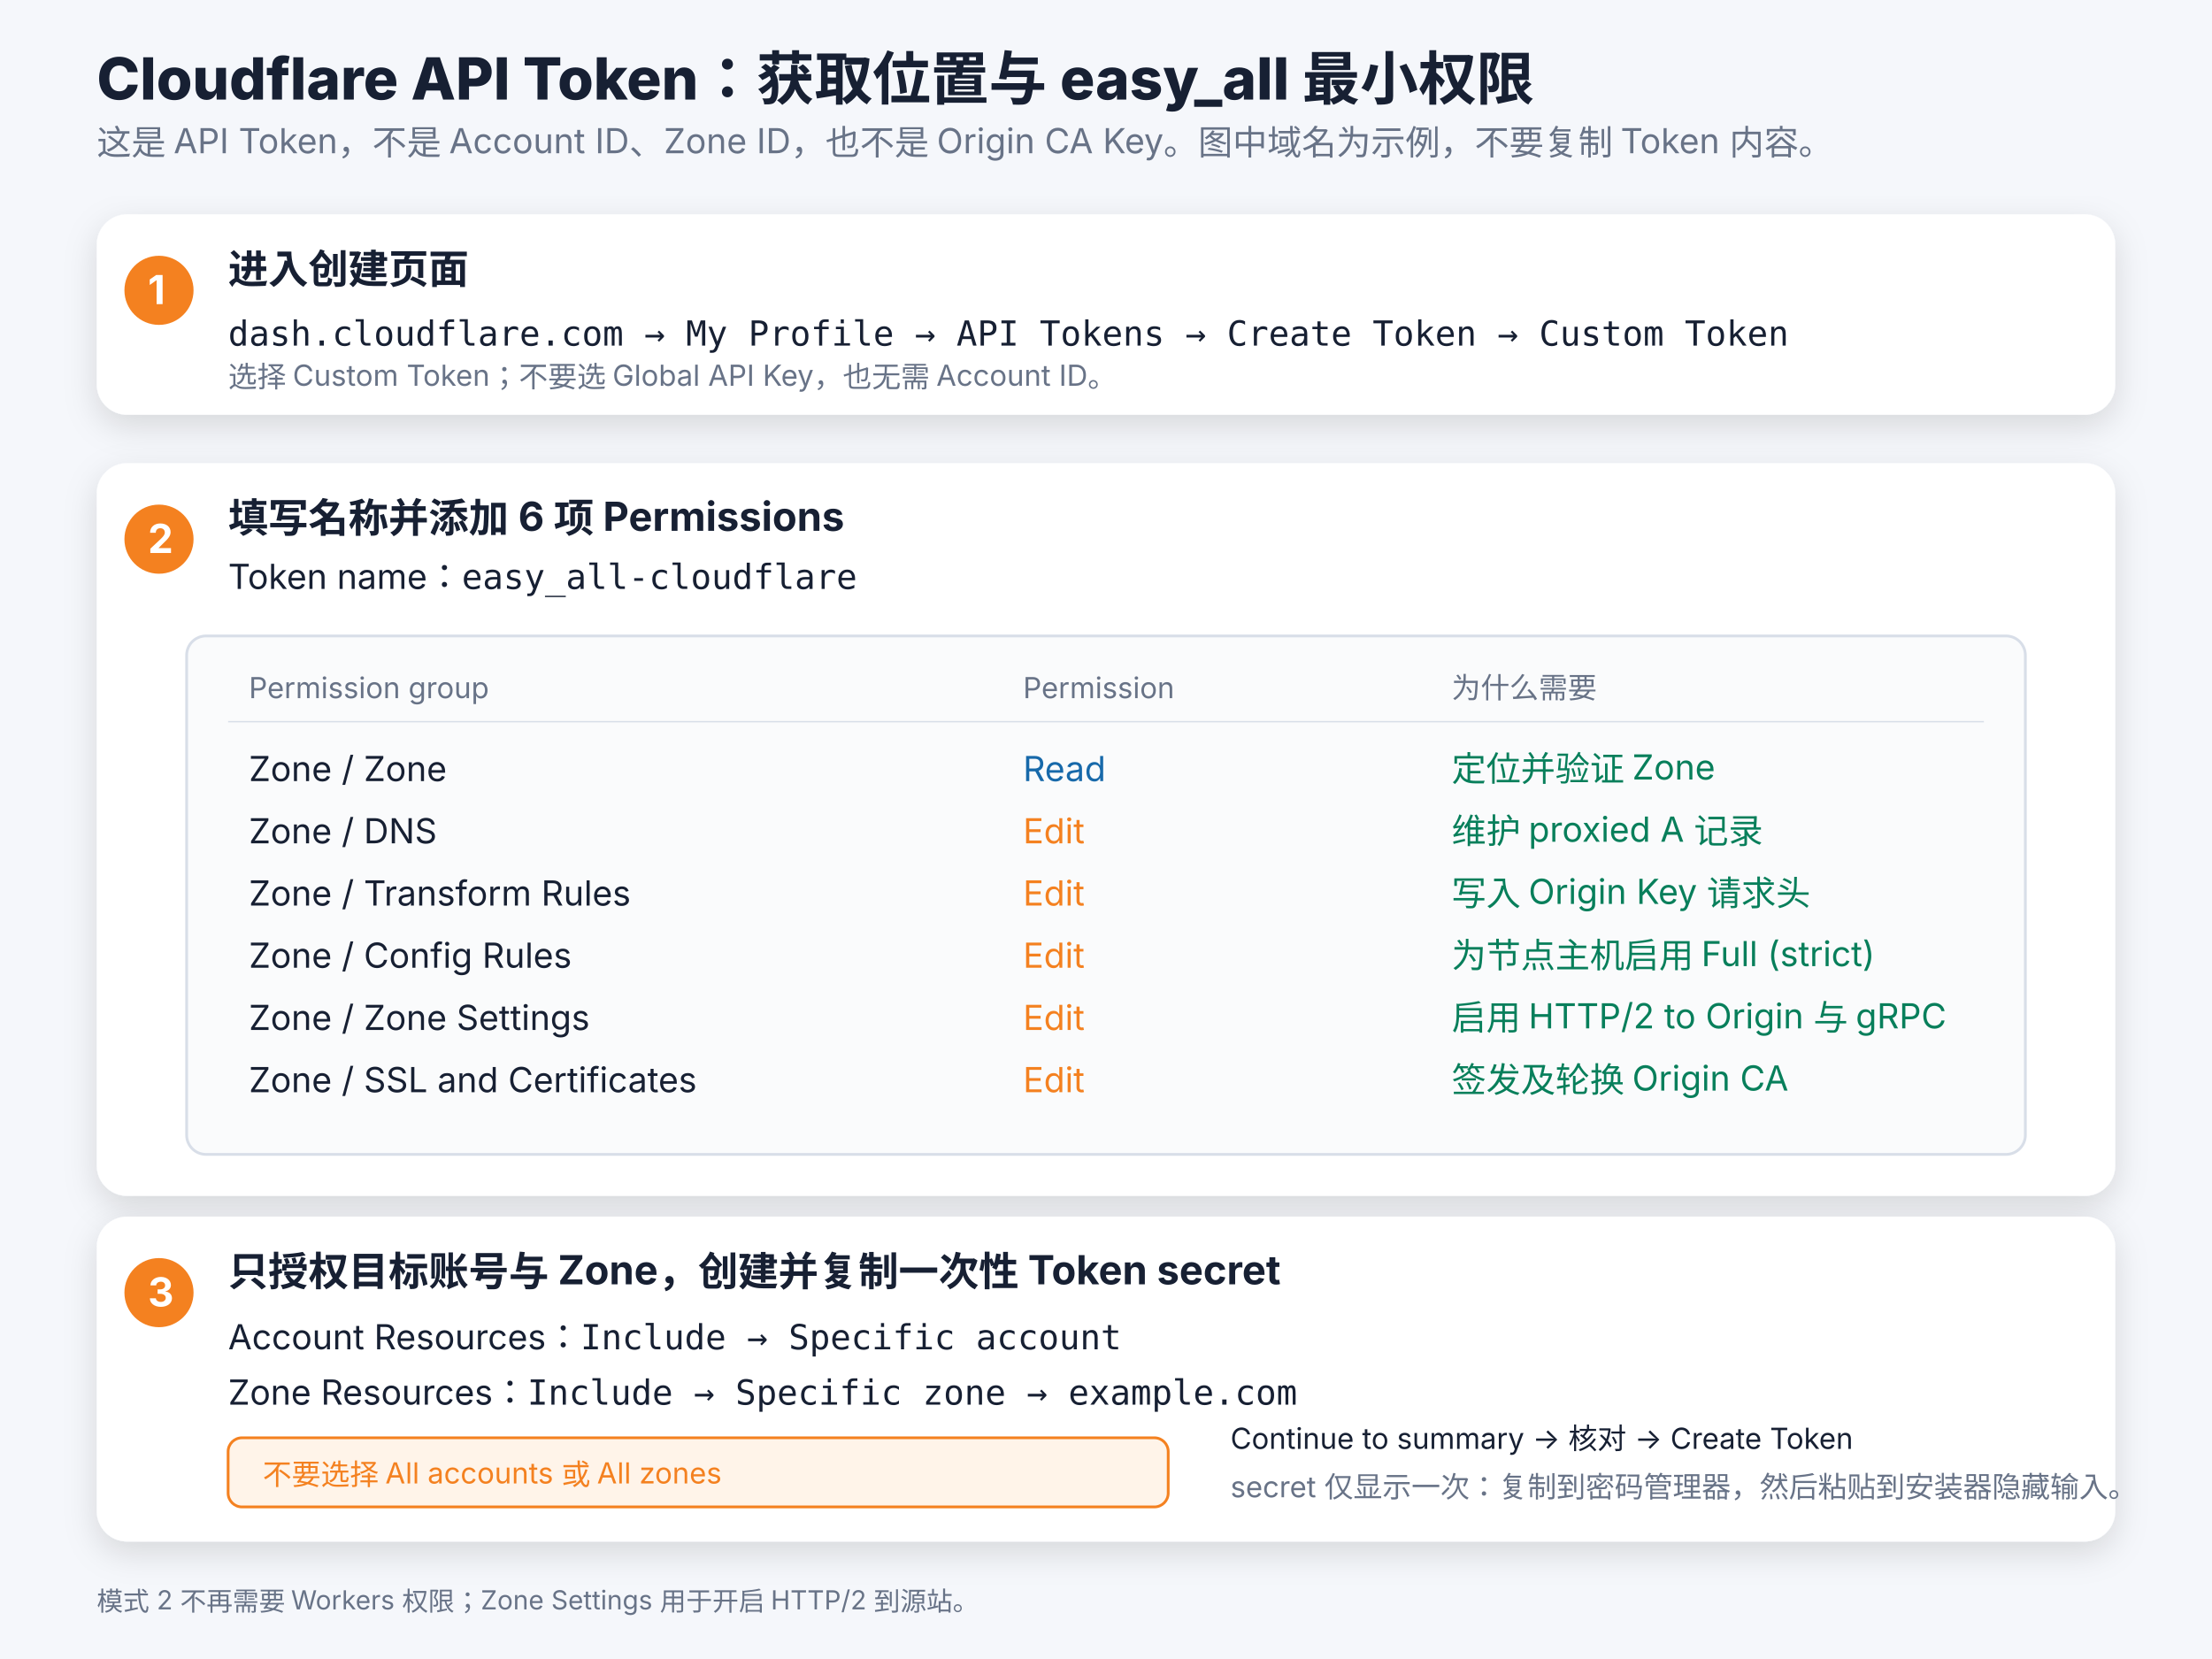
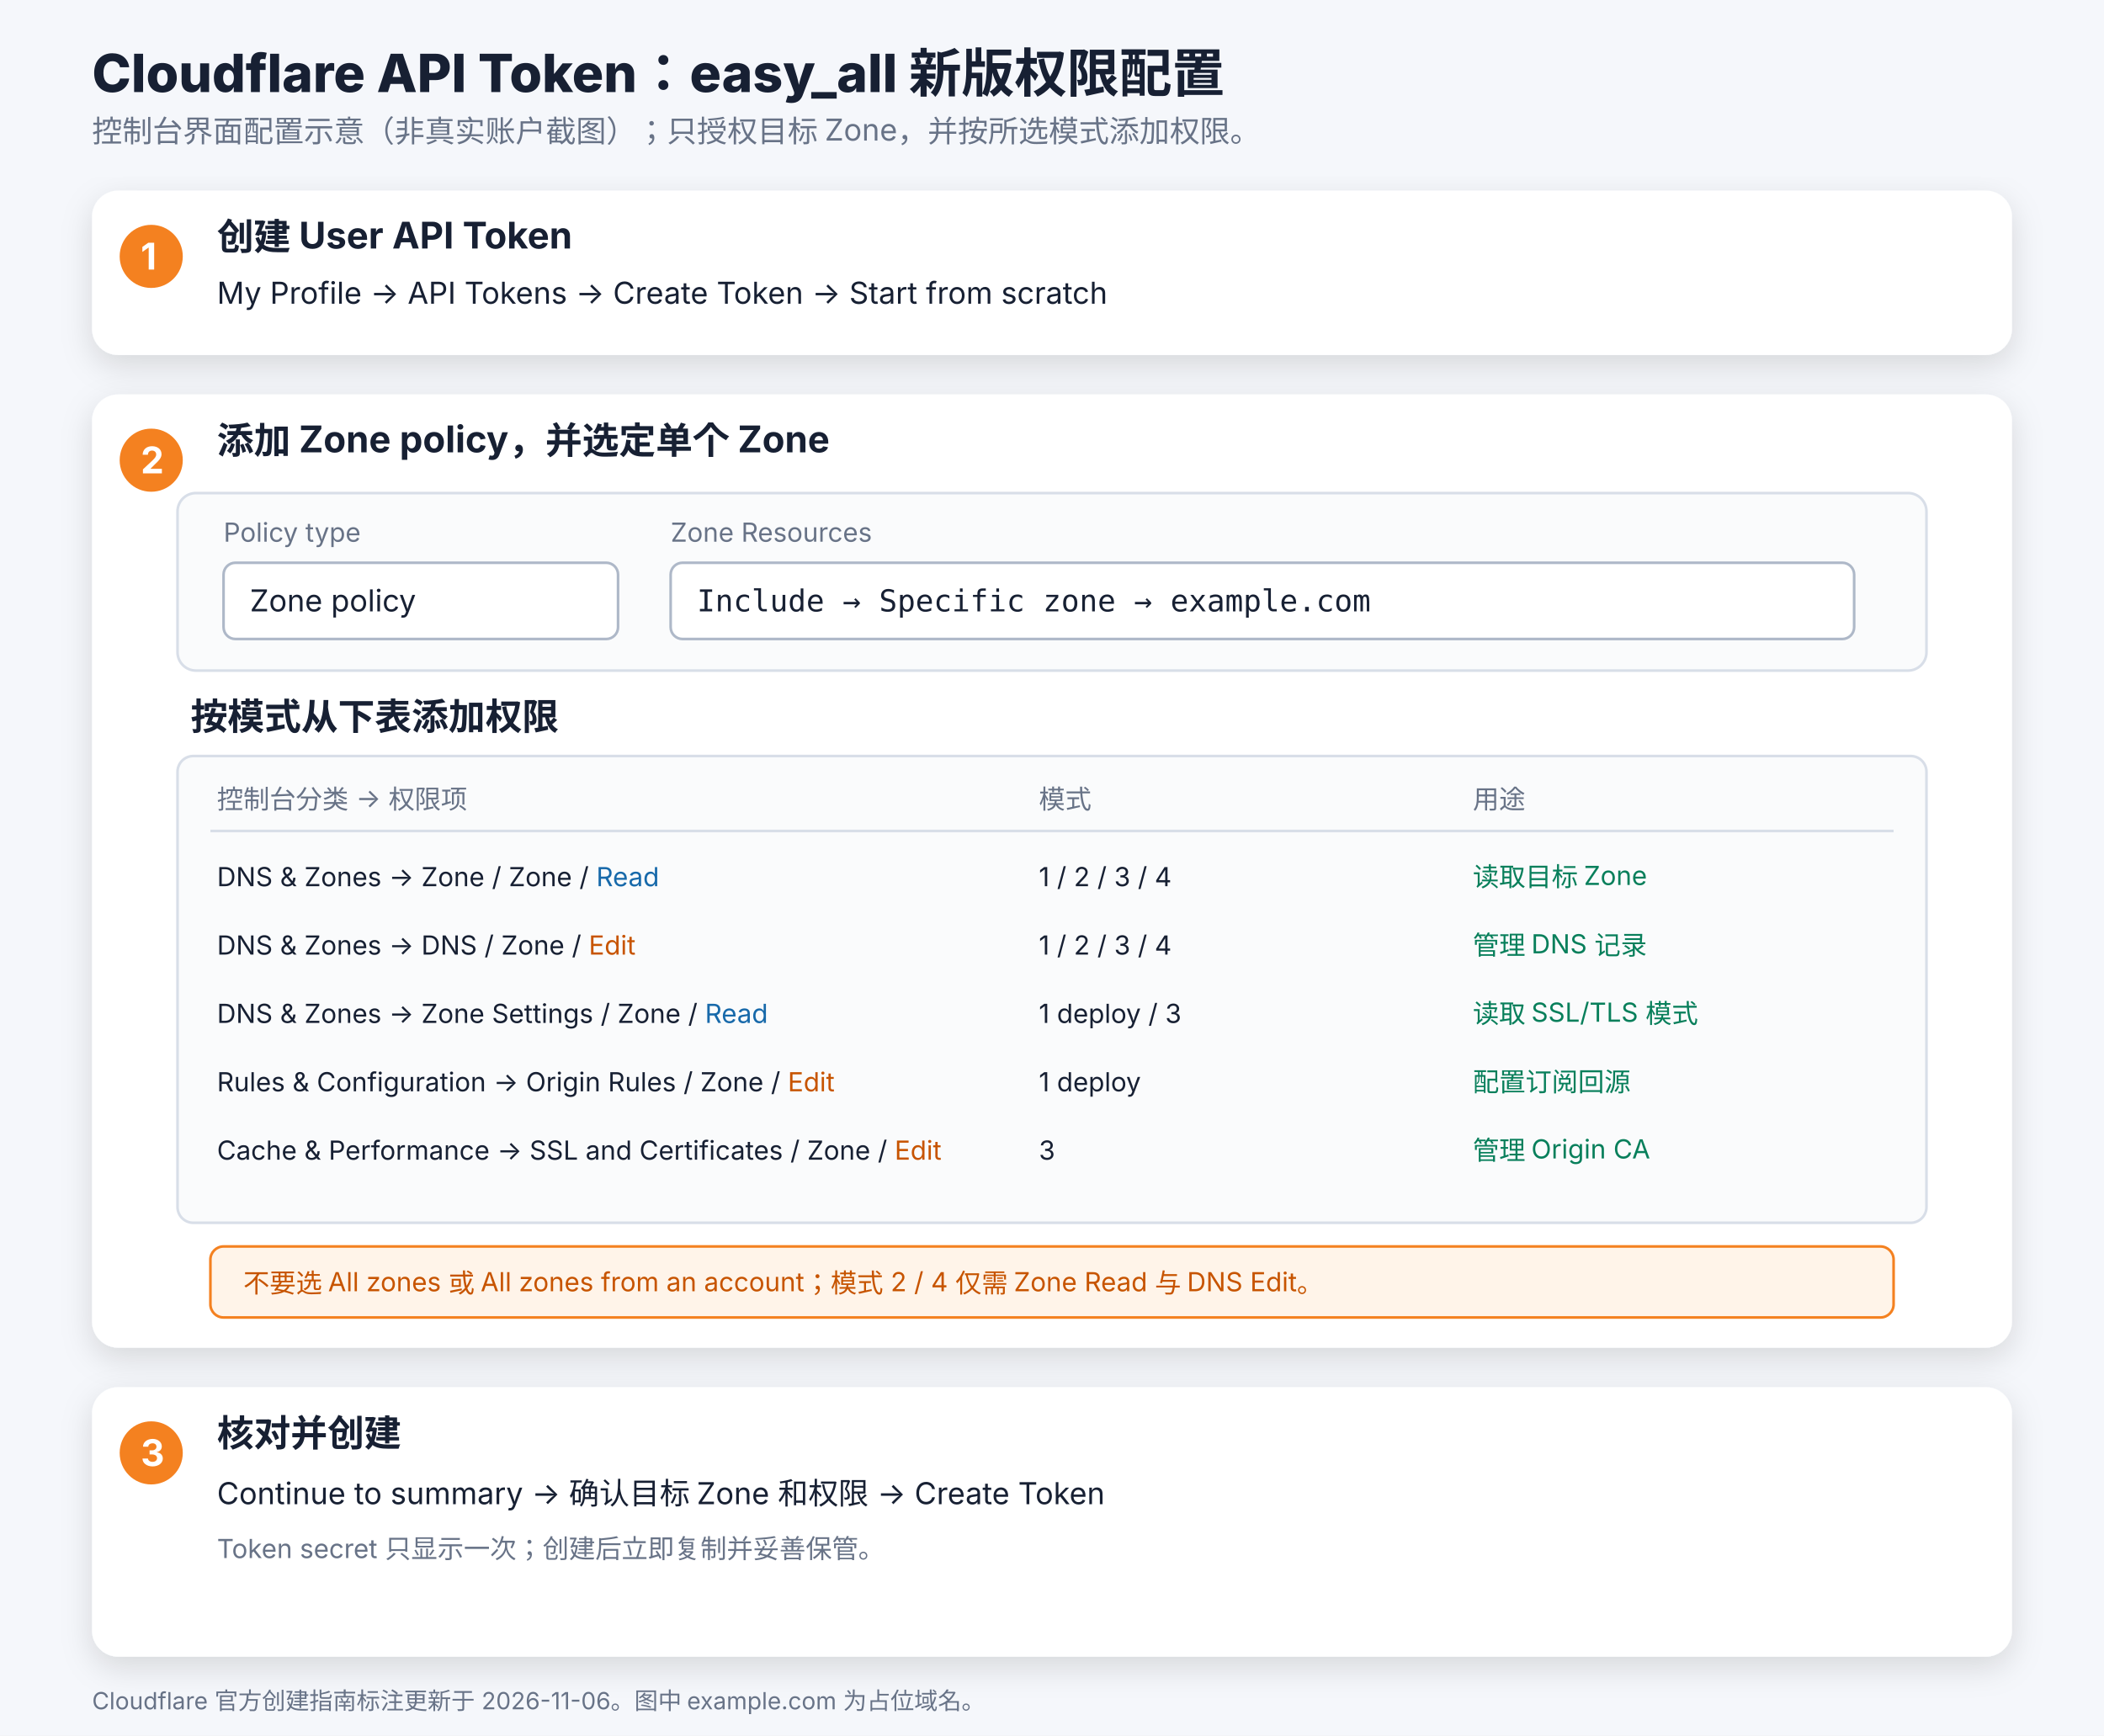
- <svg xmlns="http://www.w3.org/2000/svg" width="1600" height="1200" viewBox="0 0 1600 1200" role="img" aria-labelledby="title desc">
+ <svg xmlns="http://www.w3.org/2000/svg" width="1600" height="1320" viewBox="0 0 1600 1320" role="img" aria-labelledby="title desc">
  <defs>
    <filter id="shadow" x="-10%" y="-15%" width="120%" height="140%">
      <feDropShadow dx="0" dy="8" stdDeviation="12" flood-opacity=".13" />
    </filter>
    <style>
-       text{font-family:-apple-system,BlinkMacSystemFont,"Segoe UI","PingFang SC","Microsoft YaHei",sans-serif;fill:#172033}.title{font-size:42px;font-weight:760}.step{font-size:29px;font-weight:730}.body{font-size:25px}.small{font-size:21px}.tiny{font-size:19px}.muted{fill:#687387}.orange{fill:#f48120}.green{fill:#087f5b}.blue{fill:#1769aa}.mono{font-family:ui-monospace,SFMono-Regular,Menlo,monospace}.white{fill:#fff}
+       text{font-family:-apple-system,BlinkMacSystemFont,"Segoe UI","PingFang SC","Microsoft YaHei",sans-serif;fill:#172033}.title{font-size:40px;font-weight:760}.step{font-size:28px;font-weight:730}.body{font-size:23px}.small{font-size:20px}.tiny{font-size:18px}.muted{fill:#687387}.orange{fill:#c75400}.green{fill:#087f5b}.blue{fill:#1769aa}.mono{font-family:ui-monospace,SFMono-Regular,Menlo,monospace}.white{fill:#fff}
    </style>
  </defs>
-   <rect width="1600" height="1200" fill="#f5f7fb" />
-   <text x="70" y="72" class="title">Cloudflare API Token：获取位置与 easy_all 最小权限</text>
-   <text x="70" y="112" class="body muted">这是 API Token，不是 Account ID、Zone ID，也不是 Origin CA Key。图中域名为示例，不要复制 Token 内容。</text>
-   <rect x="70" y="155" width="1460" height="145" rx="22" fill="#fff" filter="url(#shadow)" />
-   <circle cx="115" cy="210" r="25" fill="#f48120" />
-   <text x="107" y="220" class="step white">1</text>
-   <text x="165" y="205" class="step">进入创建页面</text>
-   <text x="165" y="250" class="body mono">dash.cloudflare.com  →  My Profile  →  API Tokens  →  Create Token  →  Custom Token</text>
-   <text x="165" y="280" class="small muted">选择 Custom Token；不要选 Global API Key，也无需 Account ID。</text>
-   <rect x="70" y="335" width="1460" height="530" rx="22" fill="#fff" filter="url(#shadow)" />
-   <circle cx="115" cy="390" r="25" fill="#f48120" />
-   <text x="107" y="400" class="step white">2</text>
-   <text x="165" y="385" class="step">填写名称并添加 6 项 Permissions</text>
-   <text x="165" y="426" class="body">Token name：<tspan class="mono">easy_all-cloudflare</tspan>
-   </text>
-   <rect x="135" y="460" width="1330" height="375" rx="14" fill="#fafbfc" stroke="#d8dee8" stroke-width="2" />
-   <text x="180" y="505" class="small muted">Permission group</text>
-   <text x="740" y="505" class="small muted">Permission</text>
-   <text x="1050" y="505" class="small muted">为什么需要</text>
-   <line x1="165" y1="522" x2="1435" y2="522" stroke="#d8dee8" />
-   <g class="body">
-     <text x="180" y="565">Zone / Zone</text>
-     <text x="740" y="565" class="blue">Read</text>
-     <text x="1050" y="565" class="green">定位并验证 Zone</text>
-     <text x="180" y="610">Zone / DNS</text>
-     <text x="740" y="610" class="orange">Edit</text>
-     <text x="1050" y="610" class="green">维护 proxied A 记录</text>
-     <text x="180" y="655">Zone / Transform Rules</text>
-     <text x="740" y="655" class="orange">Edit</text>
-     <text x="1050" y="655" class="green">写入 Origin Key 请求头</text>
-     <text x="180" y="700">Zone / Config Rules</text>
-     <text x="740" y="700" class="orange">Edit</text>
-     <text x="1050" y="700" class="green">为节点主机启用 Full (strict)</text>
-     <text x="180" y="745">Zone / Zone Settings</text>
-     <text x="740" y="745" class="orange">Edit</text>
-     <text x="1050" y="745" class="green">启用 HTTP/2 to Origin 与 gRPC</text>
+   <rect width="1600" height="1320" fill="#f5f7fb" />
+   <text x="70" y="70" class="title">Cloudflare API Token：easy_all 新版权限配置</text>
+   <text x="70" y="108" class="body muted">控制台界面配置示意（非真实账户截图）；只授权目标 Zone，并按所选模式添加权限。</text>
+   <rect x="70" y="145" width="1460" height="125" rx="20" fill="#fff" filter="url(#shadow)" />
+   <circle cx="115" cy="195" r="24" fill="#f48120" />
+   <text x="107" y="205" class="step white">1</text>
+   <text x="165" y="190" class="step">创建 User API Token</text>
+   <text x="165" y="231" class="body">My Profile → API Tokens → Create Token → Start from scratch</text>
+   <rect x="70" y="300" width="1460" height="725" rx="20" fill="#fff" filter="url(#shadow)" />
+   <circle cx="115" cy="350" r="24" fill="#f48120" />
+   <text x="107" y="360" class="step white">2</text>
+   <text x="165" y="345" class="step">添加 Zone policy，并选定单个 Zone</text>
+   <rect x="135" y="375" width="1330" height="135" rx="14" fill="#fafbfc" stroke="#d8dee8" stroke-width="2" />
+   <text x="170" y="412" class="small muted">Policy type</text>
+   <rect x="170" y="428" width="300" height="58" rx="9" fill="#fff" stroke="#aeb8c8" stroke-width="2" />
+   <text x="190" y="465" class="body">Zone policy</text>
+   <text x="510" y="412" class="small muted">Zone Resources</text>
+   <rect x="510" y="428" width="900" height="58" rx="9" fill="#fff" stroke="#aeb8c8" stroke-width="2" />
+   <text x="530" y="465" class="body mono">Include  →  Specific zone  →  example.com</text>
+   <text x="145" y="555" class="step">按模式从下表添加权限</text>
+   <rect x="135" y="575" width="1330" height="355" rx="12" fill="#fafbfc" stroke="#d8dee8" stroke-width="2" />
+   <text x="165" y="615" class="small muted">控制台分类 → 权限项</text>
+   <text x="790" y="615" class="small muted">模式</text>
+   <text x="1120" y="615" class="small muted">用途</text>
+   <line x1="160" y1="632" x2="1440" y2="632" stroke="#d8dee8" stroke-width="2" />
+   <g class="small">
+     <text x="165" y="674">DNS &amp; Zones → Zone / Zone / <tspan class="blue">Read</tspan>
+     </text>
+     <text x="790" y="674">1 / 2 / 3 / 4</text>
+     <text x="1120" y="674" class="green">读取目标 Zone</text>
+     <text x="165" y="726">DNS &amp; Zones → DNS / Zone / <tspan class="orange">Edit</tspan>
+     </text>
+     <text x="790" y="726">1 / 2 / 3 / 4</text>
+     <text x="1120" y="726" class="green">管理 DNS 记录</text>
+     <text x="165" y="778">DNS &amp; Zones → Zone Settings / Zone / <tspan class="blue">Read</tspan>
+     </text>
+     <text x="790" y="778">1 deploy / 3</text>
+     <text x="1120" y="778" class="green">读取 SSL/TLS 模式</text>
+     <text x="165" y="830">Rules &amp; Configuration → Origin Rules / Zone / <tspan class="orange">Edit</tspan>
+     </text>
+     <text x="790" y="830">1 deploy</text>
+     <text x="1120" y="830" class="green">配置订阅回源</text>
+     <text x="165" y="882">Cache &amp; Performance → SSL and Certificates / Zone / <tspan class="orange">Edit</tspan>
+     </text>
+     <text x="790" y="882">3</text>
+     <text x="1120" y="882" class="green">管理 Origin CA</text>
  </g>
-   <text x="180" y="790" class="body">Zone / SSL and Certificates</text>
-   <text x="740" y="790" class="body orange">Edit</text>
-   <text x="1050" y="790" class="body green">签发及轮换 Origin CA</text>
-   <rect x="70" y="880" width="1460" height="235" rx="22" fill="#fff" filter="url(#shadow)" />
-   <circle cx="115" cy="935" r="25" fill="#f48120" />
-   <text x="107" y="945" class="step white">3</text>
-   <text x="165" y="930" class="step">只授权目标账号与 Zone，创建并复制一次性 Token secret</text>
-   <text x="165" y="976" class="body">Account Resources：<tspan class="mono">Include  →  Specific account</tspan>
-   </text>
-   <text x="165" y="1016" class="body">Zone Resources：<tspan class="mono">Include  →  Specific zone  →  example.com</tspan>
-   </text>
-   <rect x="165" y="1040" width="680" height="50" rx="10" fill="#fff4e9" stroke="#f48120" stroke-width="2" />
-   <text x="190" y="1074" class="small orange">不要选择 All accounts 或 All zones</text>
-   <text x="890" y="1048" class="small">Continue to summary → 核对 → Create Token</text>
-   <text x="890" y="1083" class="small muted">secret 仅显示一次：复制到密码管理器，然后粘贴到安装器隐藏输入。</text>
-   <text x="70" y="1165" class="tiny muted">模式 2 不再需要 Workers 权限；Zone Settings 用于开启 HTTP/2 到源站。</text>
+   <rect x="160" y="948" width="1280" height="54" rx="10" fill="#fff4e9" stroke="#f48120" stroke-width="2" />
+   <text x="185" y="983" class="small orange">不要选 All zones 或 All zones from an account；模式 2 / 4 仅需 Zone Read 与 DNS Edit。</text>
+   <rect x="70" y="1055" width="1460" height="205" rx="20" fill="#fff" filter="url(#shadow)" />
+   <circle cx="115" cy="1105" r="24" fill="#f48120" />
+   <text x="107" y="1115" class="step white">3</text>
+   <text x="165" y="1100" class="step">核对并创建</text>
+   <text x="165" y="1144" class="body">Continue to summary → 确认目标 Zone 和权限 → Create Token</text>
+   <text x="165" y="1185" class="small muted">Token secret 只显示一次；创建后立即复制并妥善保管。</text>
+   <text x="70" y="1300" class="tiny muted">Cloudflare 官方创建指南标注更新于 2026-11-06。图中 example.com 为占位域名。</text>
</svg>
